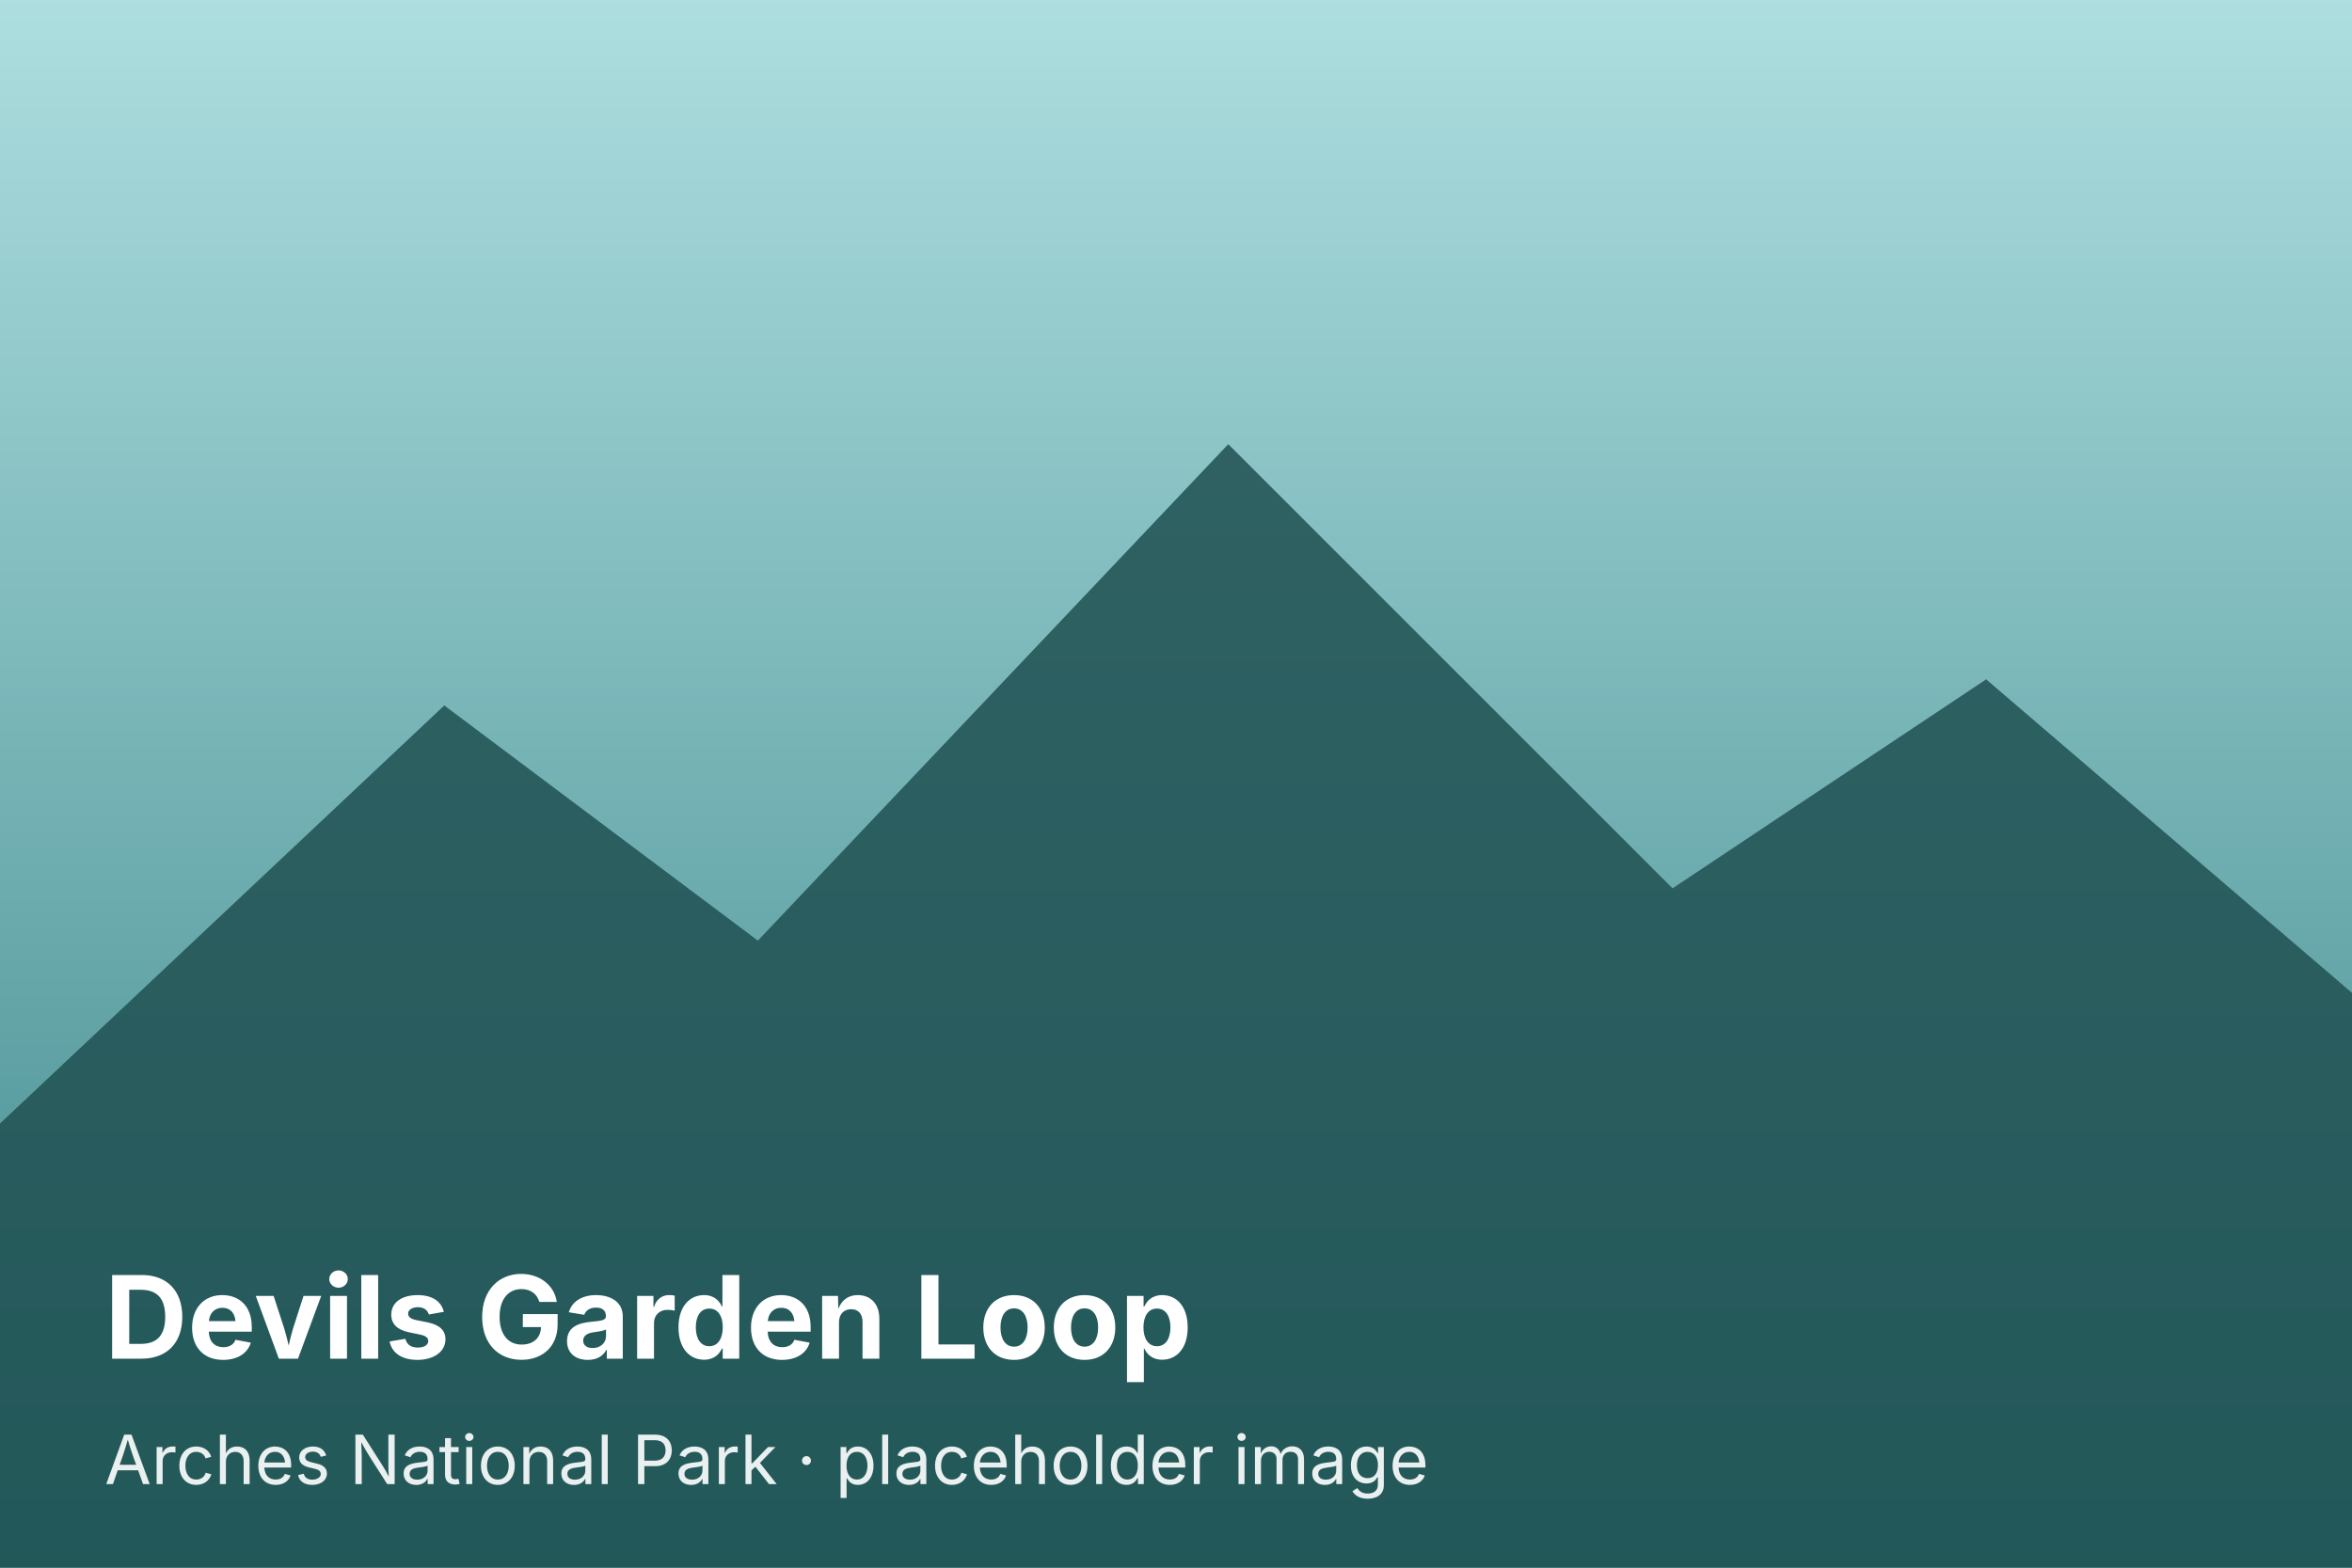
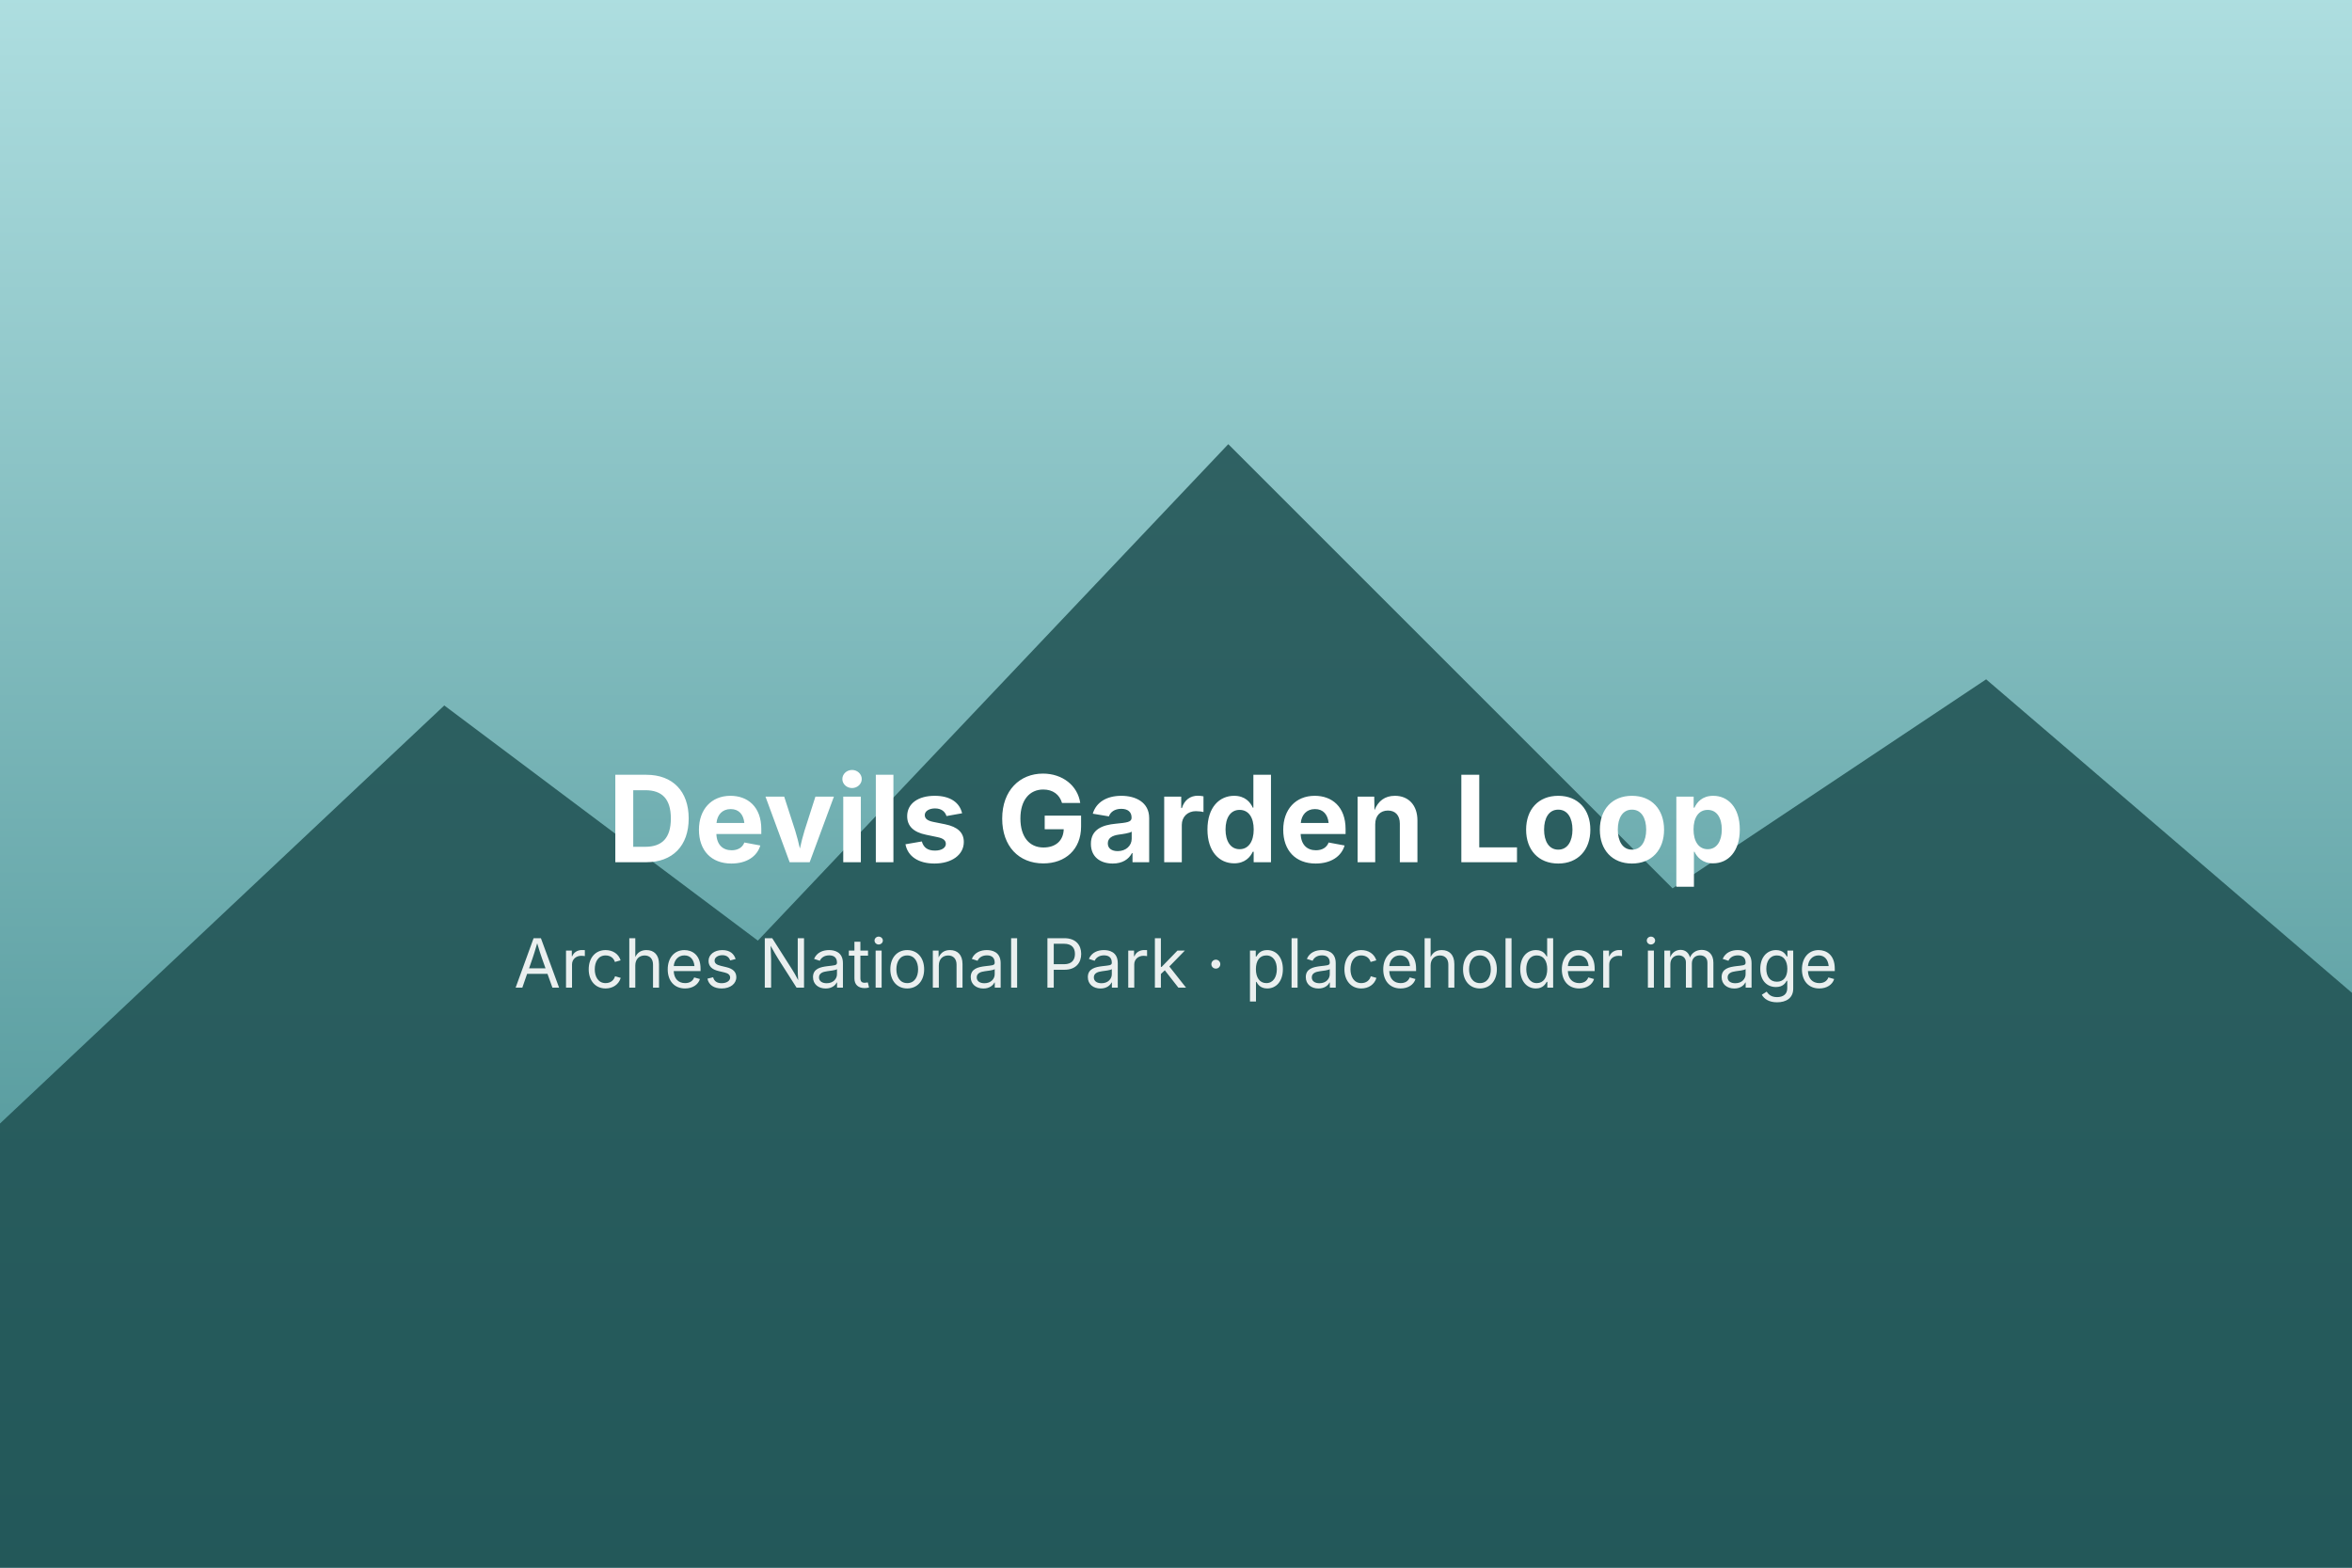
<svg xmlns="http://www.w3.org/2000/svg" viewBox="0 0 900 600" role="img" aria-label="Placeholder photo for Devils Garden Loop">
  <defs>
    <linearGradient id="g" x1="0" y1="0" x2="0" y2="1">
      <stop offset="0" stop-color="hsl(182,45%,78%)" />
      <stop offset="1" stop-color="hsl(182,40%,38%)" />
    </linearGradient>
  </defs>
  <rect width="900" height="600" fill="url(#g)" />
  <path d="M0 430 L170 270 L290 360 L470 170 L640 340 L760 260 L900 380 V600 H0Z" fill="hsl(182,45%,22%)" opacity=".85" />
-   <text x="40" y="520" font-family="Inter,Arial,sans-serif" font-size="44" font-weight="700" fill="#fff">Devils Garden Loop</text>
-   <text x="40" y="568" font-family="Inter,Arial,sans-serif" font-size="26" fill="#fff" opacity=".9">Arches National Park · placeholder image</text>
+   <text x="450" y="330" text-anchor="middle" font-family="Inter,Arial,sans-serif" font-size="46" font-weight="700" fill="#fff">Devils Garden Loop</text>
+   <text x="450" y="378" text-anchor="middle" font-family="Inter,Arial,sans-serif" font-size="26" fill="#fff" opacity=".9">Arches National Park · placeholder image</text>
</svg>
